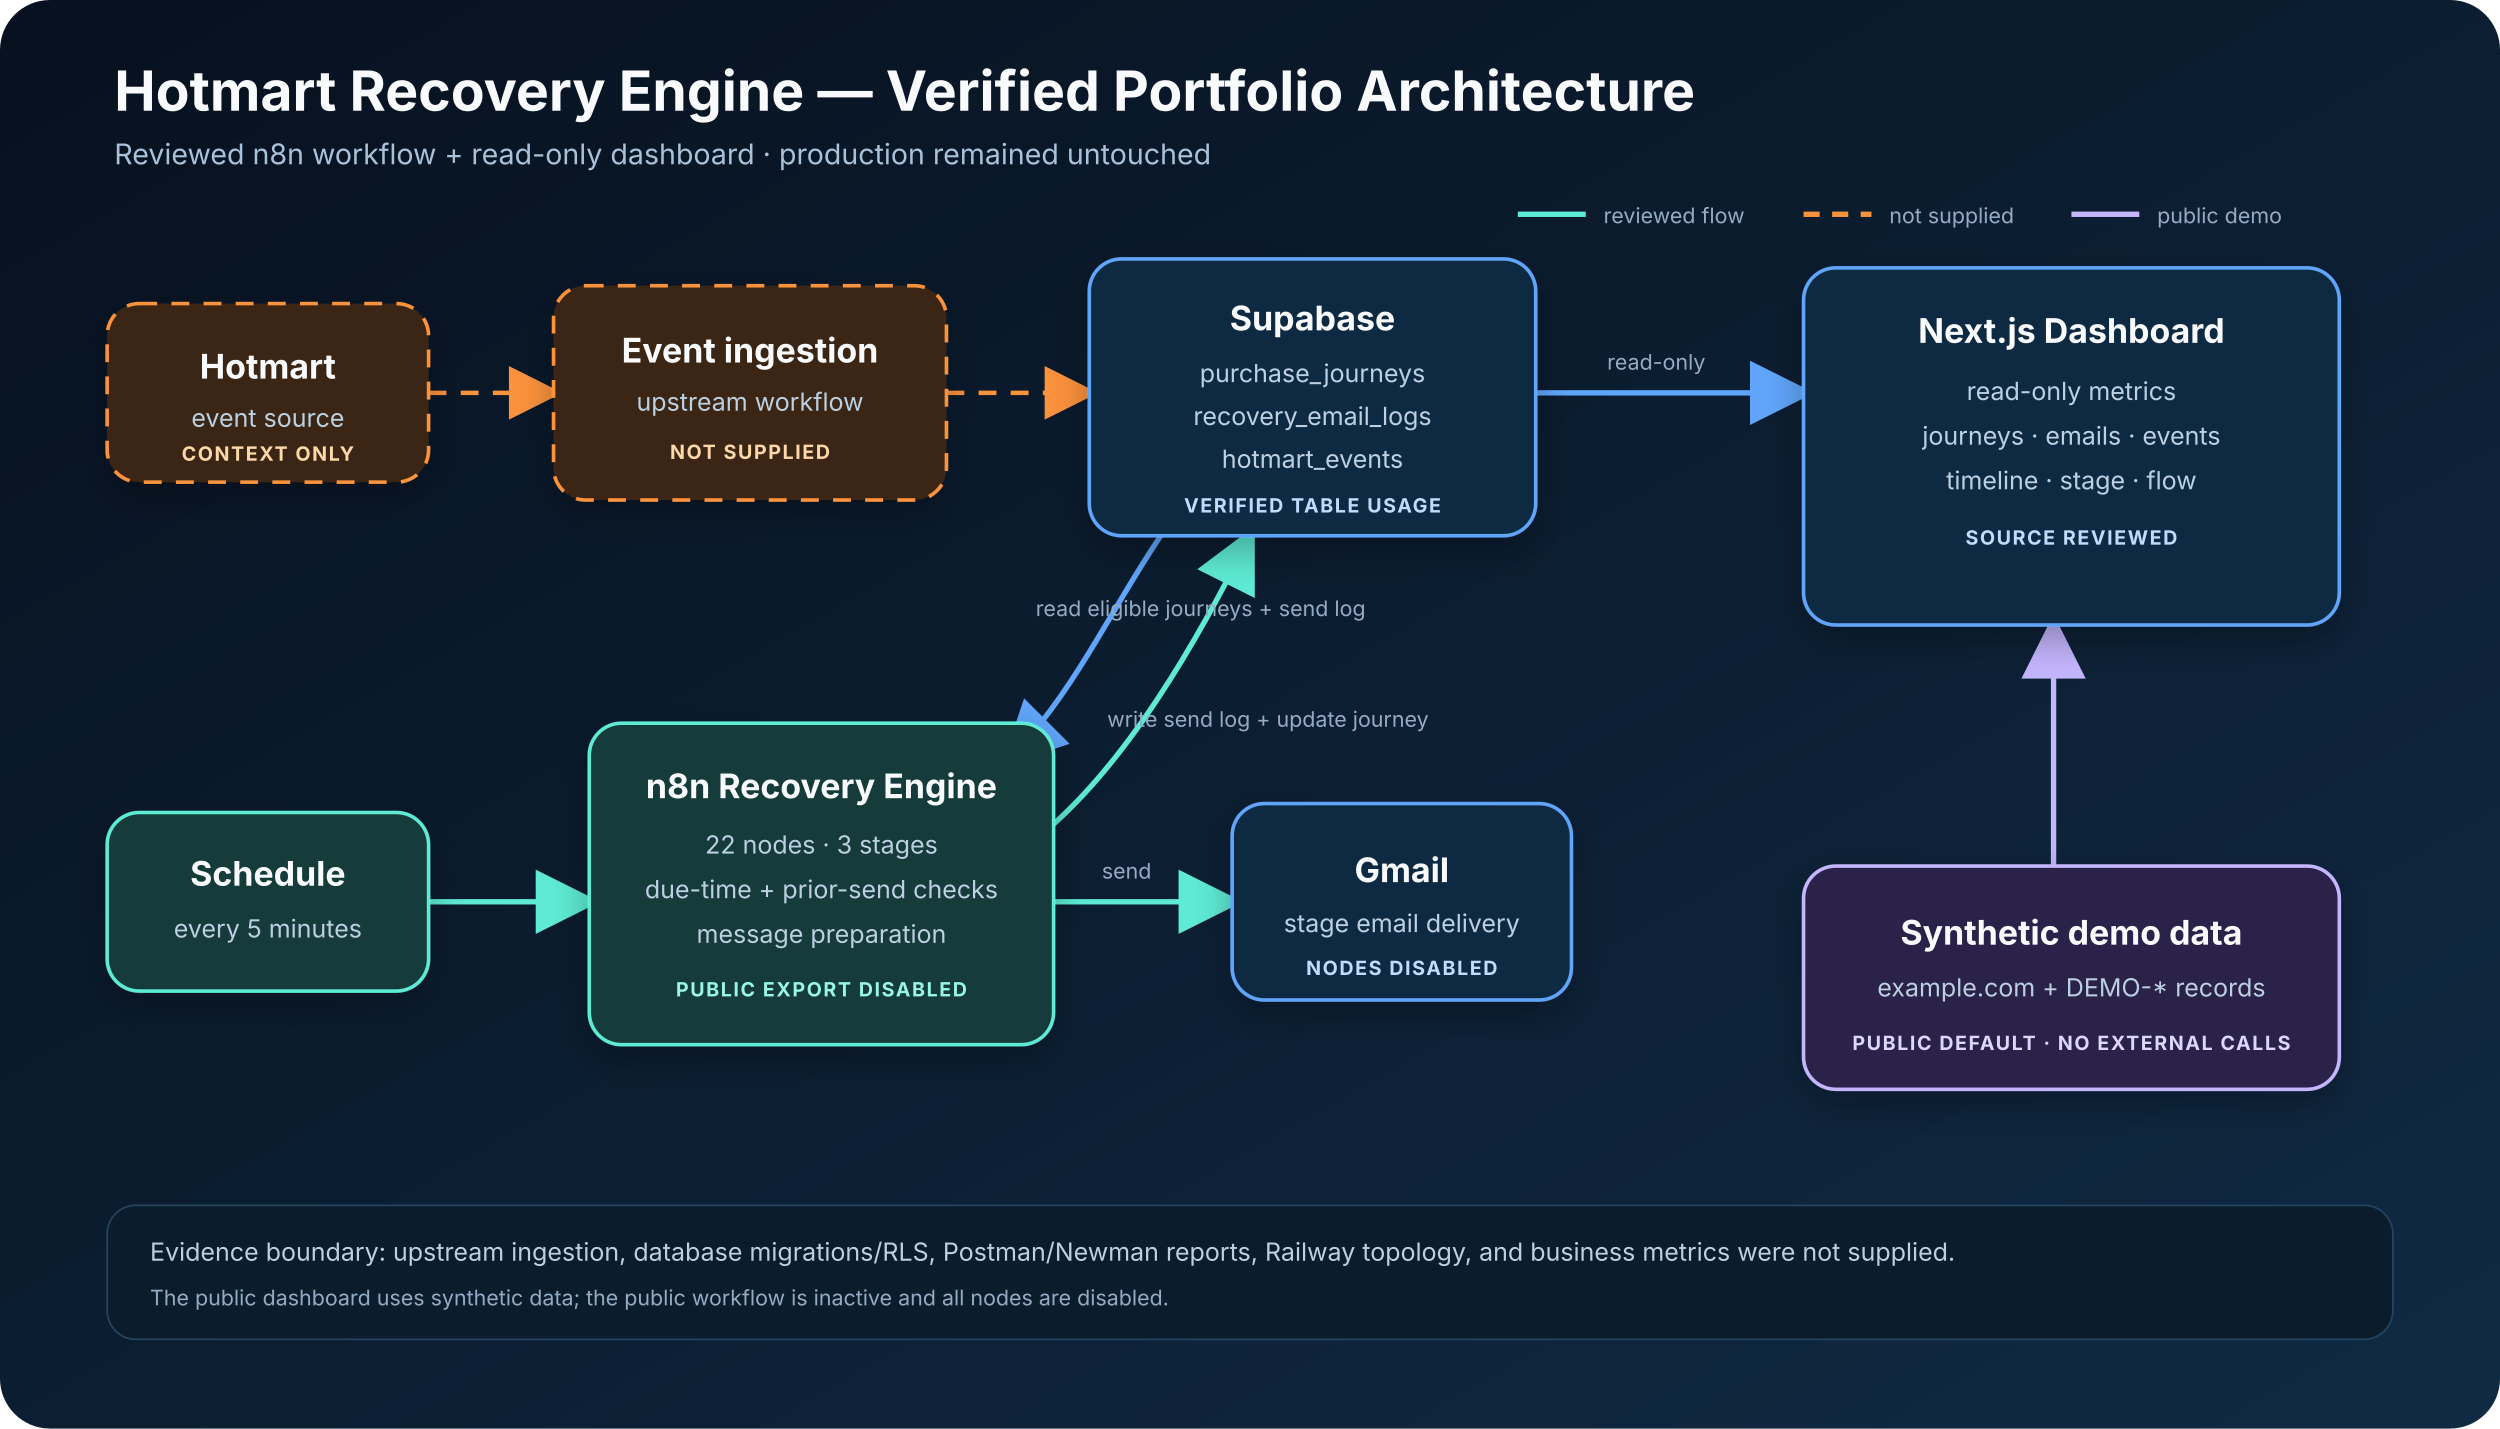
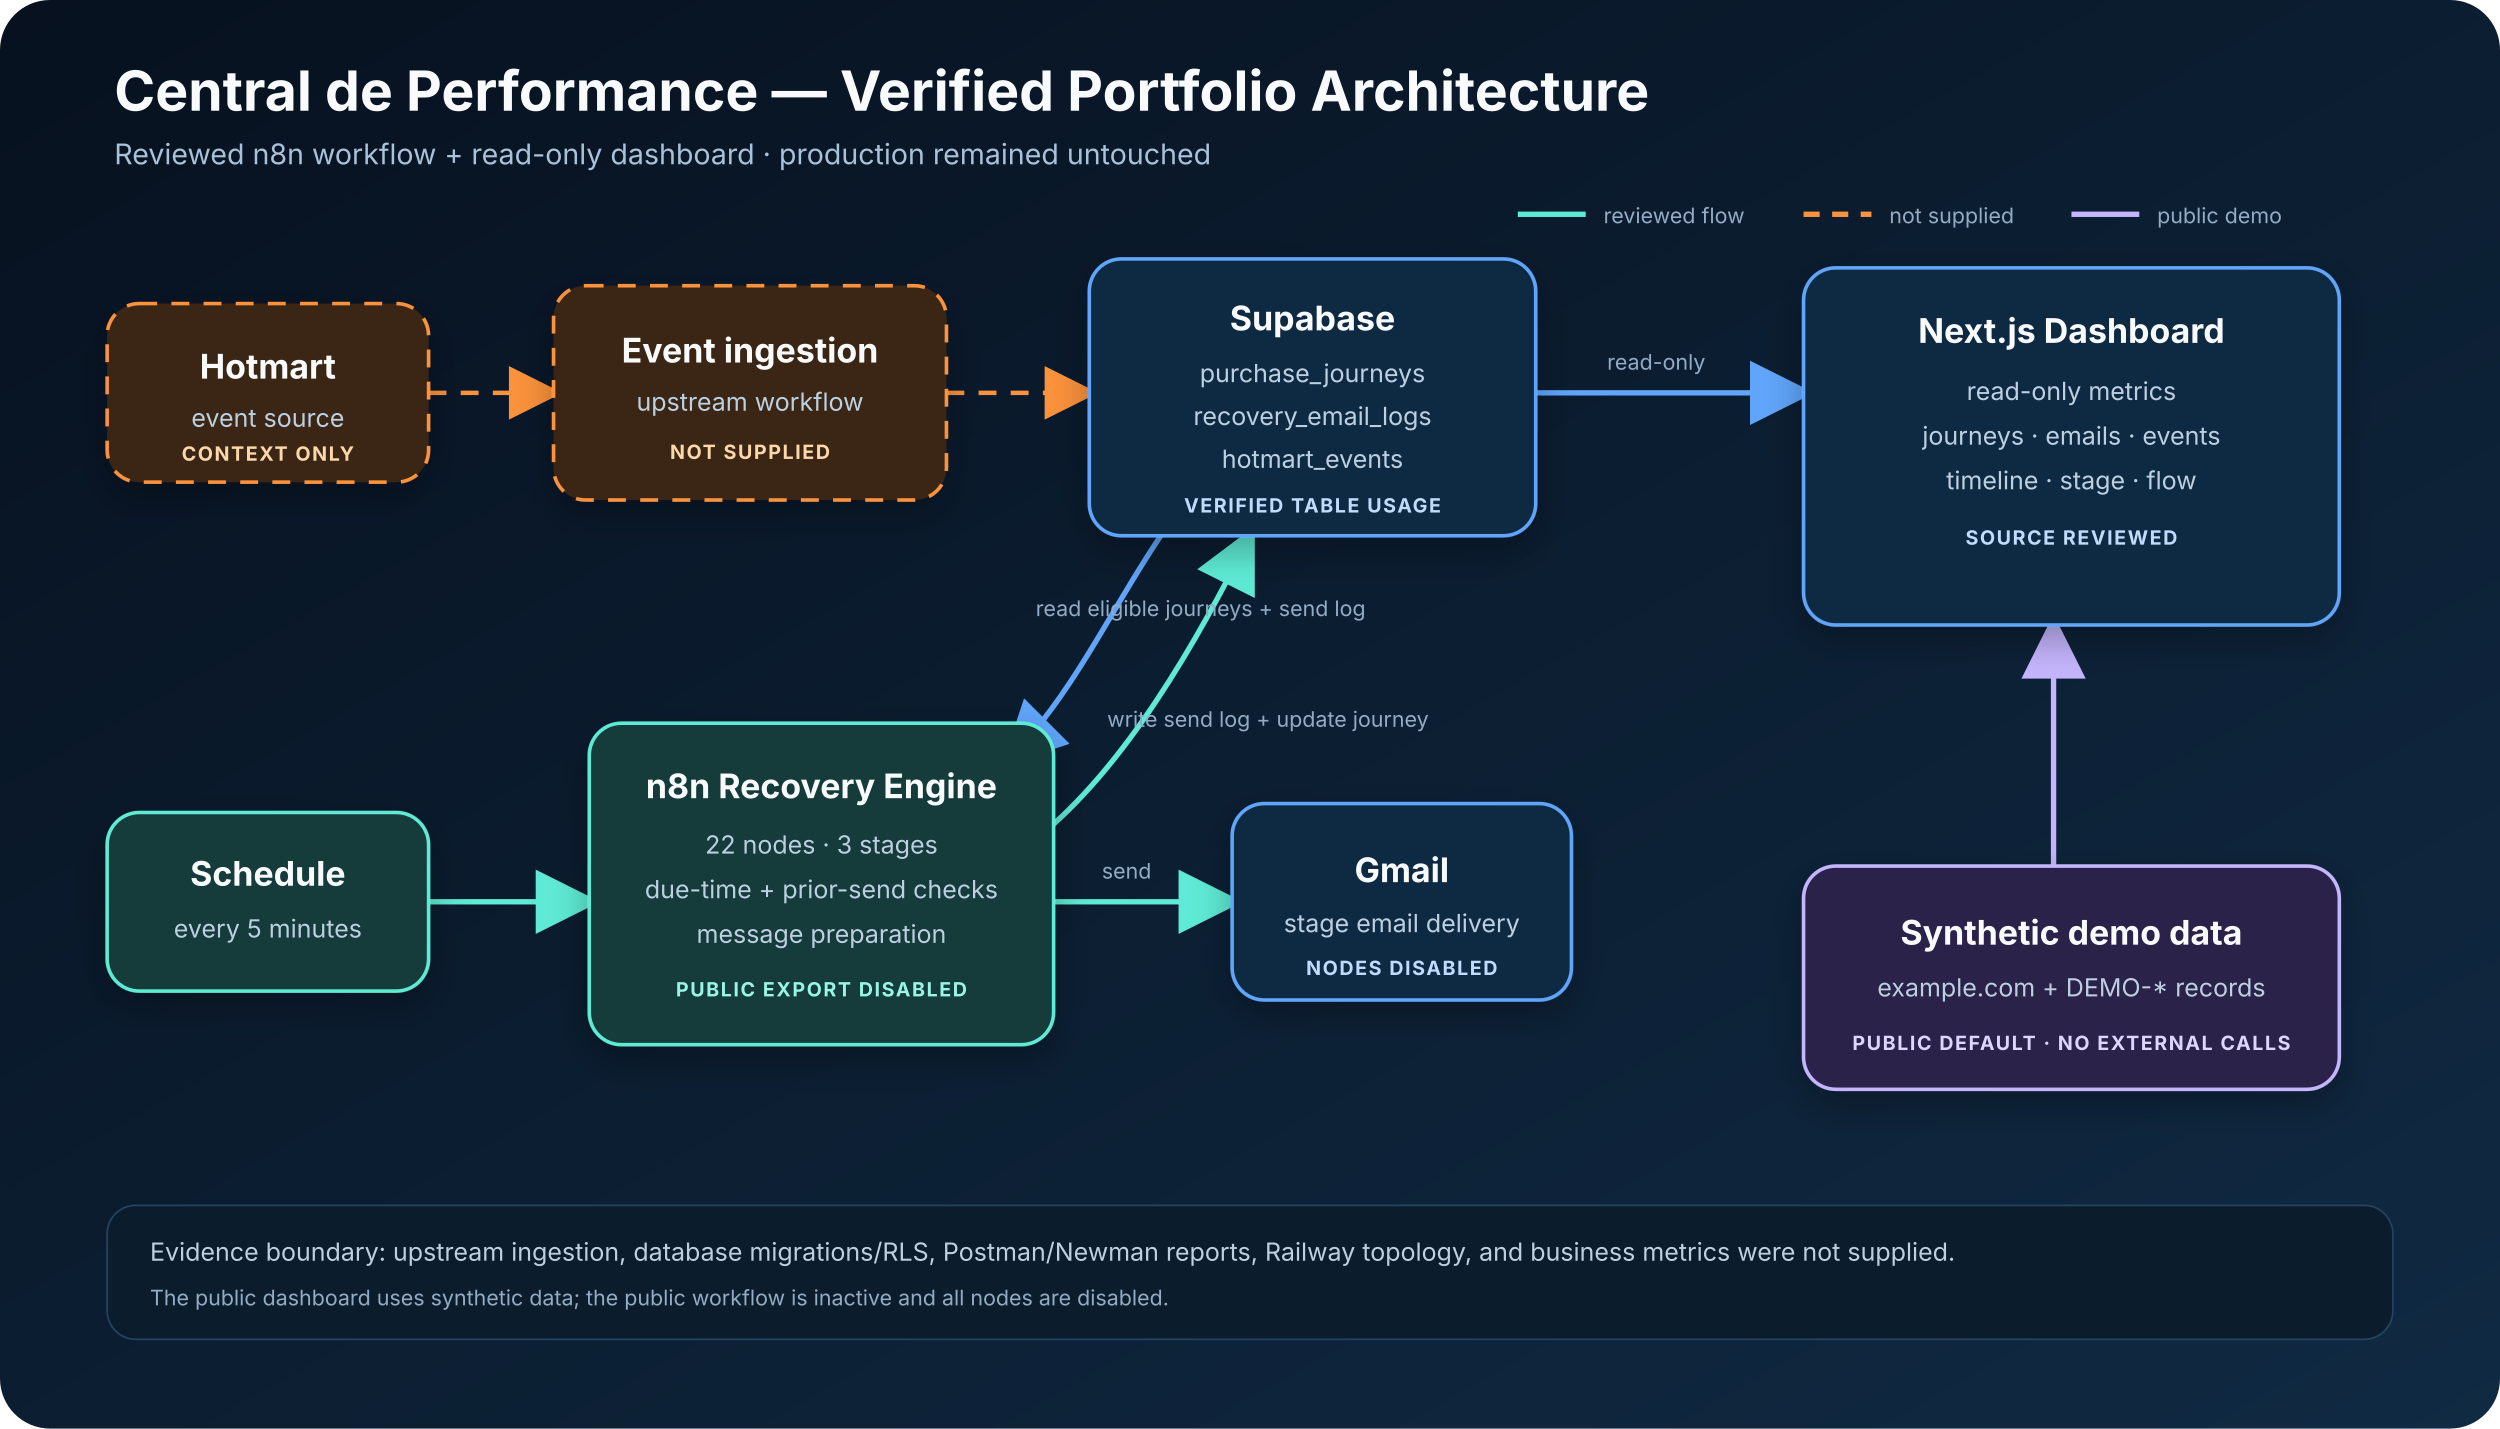
<svg xmlns="http://www.w3.org/2000/svg" width="1400" height="800" viewBox="0 0 1400 800" role="img" aria-labelledby="title desc">
  <defs>
    <linearGradient id="background" x1="0" y1="0" x2="1" y2="1">
      <stop offset="0" stop-color="#07111f" />
      <stop offset="1" stop-color="#102a43" />
    </linearGradient>
    <filter id="shadow" x="-20%" y="-20%" width="140%" height="140%">
      <feDropShadow dx="0" dy="8" stdDeviation="10" flood-color="#000" flood-opacity="0.28" />
    </filter>
    <marker id="arrowTeal" markerWidth="12" markerHeight="12" refX="10" refY="6" orient="auto">
      <path d="M0,0 L12,6 L0,12 z" fill="#5eead4" />
    </marker>
    <marker id="arrowBlue" markerWidth="12" markerHeight="12" refX="10" refY="6" orient="auto">
      <path d="M0,0 L12,6 L0,12 z" fill="#60a5fa" />
    </marker>
    <marker id="arrowOrange" markerWidth="12" markerHeight="12" refX="10" refY="6" orient="auto">
      <path d="M0,0 L12,6 L0,12 z" fill="#fb923c" />
    </marker>
    <marker id="arrowPurple" markerWidth="12" markerHeight="12" refX="10" refY="6" orient="auto">
      <path d="M0,0 L12,6 L0,12 z" fill="#c4b5fd" />
    </marker>
    <style>
      .title{font:700 31px Inter,Segoe UI,Arial,sans-serif;fill:#f8fafc}.subtitle{font:400 16px Inter,Segoe UI,Arial,sans-serif;fill:#a9c1d9}.label{font:700 19px Inter,Segoe UI,Arial,sans-serif;fill:#f8fafc}.body{font:400 14px Inter,Segoe UI,Arial,sans-serif;fill:#bdd0e2}.small{font:400 12px Inter,Segoe UI,Arial,sans-serif;fill:#93acc3}.badge{font:700 11px Inter,Segoe UI,Arial,sans-serif;letter-spacing:.08em}.node{fill:#102b43;stroke:#60a5fa;stroke-width:2}.engine{fill:#123a3a;stroke:#5eead4;stroke-width:2}.missing{fill:#3a2814;stroke:#fb923c;stroke-width:2;stroke-dasharray:10 8}.demo{fill:#29204a;stroke:#c4b5fd;stroke-width:2}.lineTeal{fill:none;stroke:#5eead4;stroke-width:3;marker-end:url(#arrowTeal)}.lineBlue{fill:none;stroke:#60a5fa;stroke-width:3;marker-end:url(#arrowBlue)}.lineOrange{fill:none;stroke:#fb923c;stroke-width:2.5;stroke-dasharray:10 8;marker-end:url(#arrowOrange)}.linePurple{fill:none;stroke:#c4b5fd;stroke-width:3;marker-end:url(#arrowPurple)}
    </style>
  </defs>
  <rect width="1400" height="800" rx="28" fill="url(#background)" />
-   <text x="64" y="62" class="title">Hotmart Recovery Engine — Verified Portfolio Architecture</text>
+   <text x="64" y="62" class="title">Central de Performance — Verified Portfolio Architecture</text>
  <text x="64" y="92" class="subtitle">Reviewed n8n workflow + read-only dashboard · production remained untouched</text>
  <g transform="translate(850 120)">
    <line x1="0" y1="0" x2="38" y2="0" stroke="#5eead4" stroke-width="3" />
    <text x="48" y="5" class="small">reviewed flow</text>
    <line x1="160" y1="0" x2="198" y2="0" stroke="#fb923c" stroke-width="3" stroke-dasharray="9 7" />
    <text x="208" y="5" class="small">not supplied</text>
    <line x1="310" y1="0" x2="348" y2="0" stroke="#c4b5fd" stroke-width="3" />
    <text x="358" y="5" class="small">public demo</text>
  </g>
  <path class="lineOrange" d="M240 220 H310" />
  <path class="lineOrange" d="M530 220 H610" />
  <path class="lineTeal" d="M240 505 H330" />
  <path class="lineBlue" d="M650 300 C620 345 600 390 565 425" />
  <path class="lineTeal" d="M580 470 C630 430 670 360 700 300" />
  <path class="lineTeal" d="M590 505 H690" />
  <path class="lineBlue" d="M860 220 H1010" />
  <path class="linePurple" d="M1150 485 V350" />
  <g filter="url(#shadow)">
    <rect x="60" y="170" width="180" height="100" rx="18" class="missing" />
    <text x="150" y="212" text-anchor="middle" class="label">Hotmart</text>
    <text x="150" y="239" text-anchor="middle" class="body">event source</text>
    <text x="150" y="258" text-anchor="middle" class="badge" fill="#fed7aa">CONTEXT ONLY</text>
  </g>
  <g filter="url(#shadow)">
    <rect x="310" y="160" width="220" height="120" rx="18" class="missing" />
    <text x="420" y="203" text-anchor="middle" class="label">Event ingestion</text>
    <text x="420" y="230" text-anchor="middle" class="body">upstream workflow</text>
    <text x="420" y="257" text-anchor="middle" class="badge" fill="#fed7aa">NOT SUPPLIED</text>
  </g>
  <g filter="url(#shadow)">
    <rect x="610" y="145" width="250" height="155" rx="18" class="node" />
    <text x="735" y="185" text-anchor="middle" class="label">Supabase</text>
    <text x="735" y="214" text-anchor="middle" class="body">purchase_journeys</text>
    <text x="735" y="238" text-anchor="middle" class="body">recovery_email_logs</text>
    <text x="735" y="262" text-anchor="middle" class="body">hotmart_events</text>
    <text x="735" y="287" text-anchor="middle" class="badge" fill="#bfdbfe">VERIFIED TABLE USAGE</text>
  </g>
  <g filter="url(#shadow)">
    <rect x="60" y="455" width="180" height="100" rx="18" class="engine" />
    <text x="150" y="496" text-anchor="middle" class="label">Schedule</text>
    <text x="150" y="525" text-anchor="middle" class="body">every 5 minutes</text>
  </g>
  <g filter="url(#shadow)">
    <rect x="330" y="405" width="260" height="180" rx="18" class="engine" />
    <text x="460" y="447" text-anchor="middle" class="label">n8n Recovery Engine</text>
    <text x="460" y="478" text-anchor="middle" class="body">22 nodes · 3 stages</text>
    <text x="460" y="503" text-anchor="middle" class="body">due-time + prior-send checks</text>
    <text x="460" y="528" text-anchor="middle" class="body">message preparation</text>
    <text x="460" y="558" text-anchor="middle" class="badge" fill="#99f6e4">PUBLIC EXPORT DISABLED</text>
  </g>
  <g filter="url(#shadow)">
    <rect x="690" y="450" width="190" height="110" rx="18" class="node" />
    <text x="785" y="494" text-anchor="middle" class="label">Gmail</text>
    <text x="785" y="522" text-anchor="middle" class="body">stage email delivery</text>
    <text x="785" y="546" text-anchor="middle" class="badge" fill="#bfdbfe">NODES DISABLED</text>
  </g>
  <g filter="url(#shadow)">
    <rect x="1010" y="150" width="300" height="200" rx="18" class="node" />
    <text x="1160" y="192" text-anchor="middle" class="label">Next.js Dashboard</text>
    <text x="1160" y="224" text-anchor="middle" class="body">read-only metrics</text>
    <text x="1160" y="249" text-anchor="middle" class="body">journeys · emails · events</text>
    <text x="1160" y="274" text-anchor="middle" class="body">timeline · stage · flow</text>
    <text x="1160" y="305" text-anchor="middle" class="badge" fill="#bfdbfe">SOURCE REVIEWED</text>
  </g>
  <g filter="url(#shadow)">
    <rect x="1010" y="485" width="300" height="125" rx="18" class="demo" />
    <text x="1160" y="529" text-anchor="middle" class="label">Synthetic demo data</text>
    <text x="1160" y="558" text-anchor="middle" class="body">example.com + DEMO-* records</text>
    <text x="1160" y="588" text-anchor="middle" class="badge" fill="#ddd6fe">PUBLIC DEFAULT · NO EXTERNAL CALLS</text>
  </g>
  <text x="580" y="345" class="small">read eligible journeys + send log</text>
  <text x="620" y="407" class="small">write send log + update journey</text>
  <text x="617" y="492" class="small">send</text>
  <text x="900" y="207" class="small">read-only</text>
  <rect x="60" y="675" width="1280" height="75" rx="16" fill="#0b1c2c" stroke="#24435e" />
  <text x="84" y="706" class="body">Evidence boundary: upstream ingestion, database migrations/RLS, Postman/Newman reports, Railway topology, and business metrics were not supplied.</text>
  <text x="84" y="731" class="small">The public dashboard uses synthetic data; the public workflow is inactive and all nodes are disabled.</text>
</svg>
